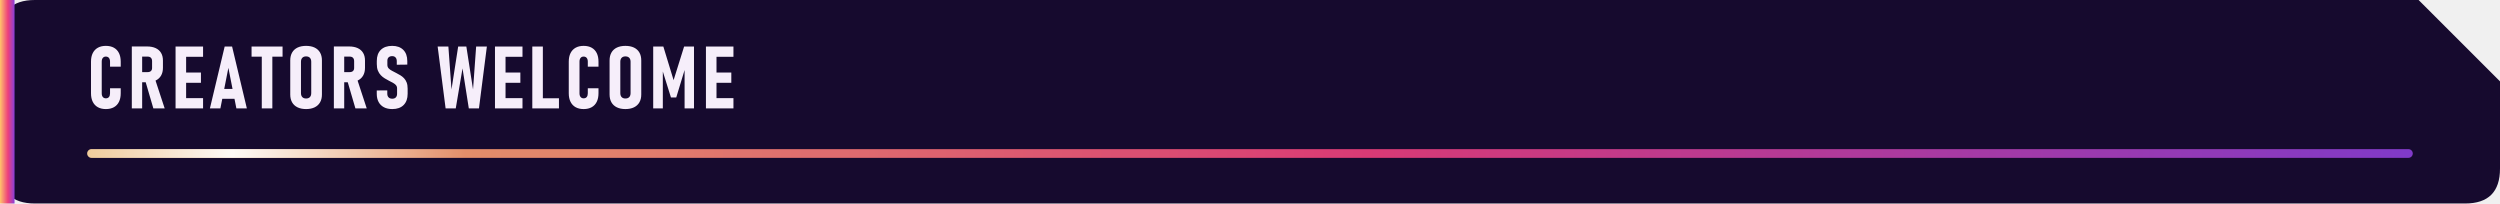
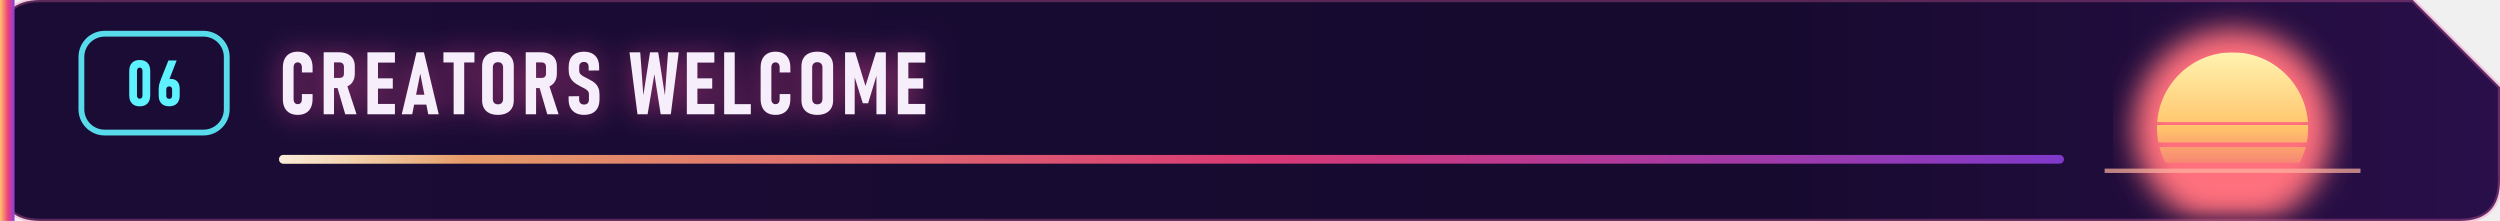
- <svg xmlns="http://www.w3.org/2000/svg" viewBox="0 0 860 70" width="860" height="70" role="img" aria-label="Creators welcome">
+ <svg xmlns="http://www.w3.org/2000/svg" viewBox="0 0 860 76" width="860" height="76" role="img" aria-label="Creators welcome">
  <defs>
    <linearGradient id="ink" x1="0" y1="0" x2="1" y2="0">
      <stop offset="0" stop-color="#ffc46b" />
      <stop offset=".55" stop-color="#ee3f7c" />
      <stop offset="1" stop-color="#8b3fd9" />
    </linearGradient>
+     <linearGradient id="sun" x1="0" y1="0" x2="0" y2="1">
+       <stop offset="0" stop-color="#fff3b0" />
+       <stop offset=".5" stop-color="#ffc46b" />
+       <stop offset="1" stop-color="#ee3f7c" />
+     </linearGradient>
+     <linearGradient id="plate" x1="0" y1="0" x2="1" y2="0">
+       <stop offset="0" stop-color="#1b0c36" />
+       <stop offset=".7" stop-color="#160a2e" />
+       <stop offset="1" stop-color="#2a0f4a" />
+     </linearGradient>
    <linearGradient id="shine" x1="0" y1="0" x2="1" y2="0">
      <stop offset="0" stop-color="#fff" stop-opacity="0" />
      <stop offset=".5" stop-color="#fff" stop-opacity=".95" />
      <stop offset="1" stop-color="#fff" stop-opacity="0" />
    </linearGradient>
+     <filter id="glow" x="-10%" y="-60%" width="120%" height="220%">
+       <feGaussianBlur stdDeviation="5" />
+     </filter>
    <clipPath id="line">
-       <rect x="30" y="51.299" width="800" height="3" rx="1.5" />
+       <rect x="96" y="53.299" width="614" height="3" rx="1.5" />
    </clipPath>
+     <mask id="sm">
+       <circle cx="768" cy="44" r="26" fill="#fff" />
+       <rect x="742" y="58" width="52" height="20" fill="#000" />
+       <rect x="742" y="42" width="52" height="1.0" fill="#000" />
+       <rect x="742" y="49" width="52" height="1.6" fill="#000" />
+       <rect x="742" y="56" width="52" height="2.2" fill="#000" />
+       <rect x="742" y="63" width="52" height="2.8" fill="#000" />
+       <rect x="742" y="70" width="52" height="3.4" fill="#000" />
+     </mask>
  </defs>
  <style>
  .run { animation: run 4.5s ease-in-out infinite; }
  @keyframes run { 0% { transform: translateX(-180px); } 55%, 100% { transform: translateX(900px); } }
-   @media (prefers-reduced-motion: reduce) { * { animation: none !important; } }
+   .on { animation: on 1.4s linear both; }
+   @keyframes on { 0% { opacity: 0; } 10% { opacity: .8; } 14% { opacity: .1; } 22% { opacity: 1; } 26% { opacity: .4; } 34%, 100% { opacity: 1; } }
+   .breathe { animation: breathe 4s ease-in-out infinite alternate; } @keyframes breathe { from { opacity: .35; } to { opacity: .8; } }
+   @media (prefers-reduced-motion: reduce) { .run, .up { animation: none !important; } .up { opacity: 1 !important; } }
</style>
-   <path d="M0,12 Q0,0 12,0 H832 L860,28 V58 Q860,70 848,70 H12 Q0,70 0,58 Z" fill="#160a2e" />
-   <rect x="0" y="0" width="5" height="70" fill="url(#ink)" />
-   <g fill="#f6eefa">
-     <path transform="translate(30.0 16.0)" d="M6.416 21.519Q4.805 21.519 3.662 20.881Q2.52 20.244 1.912 19.028Q1.304 17.812 1.304 16.099V5.2Q1.304 3.472 1.912 2.263Q2.52 1.055 3.662 0.417Q4.805 -0.22 6.416 -0.22Q8.042 -0.22 9.185 0.417Q10.327 1.055 10.928 2.271Q11.528 3.486 11.528 5.215V6.929H7.852V5.215Q7.852 4.673 7.69 4.285Q7.529 3.896 7.207 3.677Q6.885 3.457 6.416 3.457Q5.757 3.457 5.376 3.918Q4.995 4.38 4.995 5.2V16.099Q4.995 16.919 5.376 17.373Q5.757 17.827 6.416 17.827Q7.119 17.827 7.485 17.366Q7.852 16.904 7.852 16.084V14.37H11.528V16.084Q11.528 17.812 10.928 19.028Q10.327 20.244 9.185 20.881Q8.042 21.519 6.416 21.519ZM16.969 12.29V8.804H20.807Q21.524 8.804 21.92 8.43Q22.315 8.057 22.315 7.397V5.024Q22.315 4.292 21.92 3.882Q21.524 3.472 20.807 3.472H16.969V-0.015H20.587Q22.315 -0.015 23.539 0.549Q24.762 1.113 25.406 2.197Q26.051 3.281 26.051 4.819V7.31Q26.051 8.892 25.406 10.005Q24.762 11.118 23.539 11.704Q22.315 12.29 20.587 12.29ZM15.343 21.299V-0.015H18.902V21.299ZM22.755 21.299 19.928 11.631 23.253 10.957 26.651 21.299ZM30.393 21.299V0.0H34.025V21.299ZM32.004 21.299V17.754H39.855V21.299ZM32.004 12.48V8.95H39.123V12.48ZM32.004 3.545V0.0H39.855V3.545ZM42.205 21.299 47.288 0.0H49.837L54.92 21.299H51.316L48.562 7.339L45.809 21.299ZM45.662 17.988V14.59H51.463V17.988ZM60.053 21.299V1.787H63.686V21.299ZM56.537 3.486V0.0H67.201V3.486ZM75.293 21.519Q73.579 21.519 72.356 20.925Q71.132 20.332 70.488 19.211Q69.844 18.091 69.844 16.509V4.79Q69.844 3.193 70.488 2.073Q71.132 0.952 72.356 0.366Q73.579 -0.22 75.293 -0.22Q77.007 -0.22 78.23 0.366Q79.454 0.952 80.098 2.073Q80.742 3.193 80.742 4.79V16.509Q80.742 18.091 80.098 19.211Q79.454 20.332 78.23 20.925Q77.007 21.519 75.293 21.519ZM75.287 17.886Q76.143 17.886 76.604 17.403Q77.065 16.92 77.065 16.04V5.229Q77.065 4.368 76.604 3.883Q76.143 3.398 75.293 3.398Q74.458 3.398 73.997 3.883Q73.535 4.368 73.535 5.229V16.04Q73.535 16.92 73.997 17.403Q74.458 17.886 75.287 17.886ZM86.476 12.29V8.804H90.313Q91.031 8.804 91.427 8.43Q91.822 8.057 91.822 7.397V5.024Q91.822 4.292 91.427 3.882Q91.031 3.472 90.313 3.472H86.476V-0.015H90.094Q91.822 -0.015 93.045 0.549Q94.269 1.113 94.913 2.197Q95.558 3.281 95.558 4.819V7.31Q95.558 8.892 94.913 10.005Q94.269 11.118 93.045 11.704Q91.822 12.29 90.094 12.29ZM84.85 21.299V-0.015H88.409V21.299ZM92.262 21.299 89.435 11.631 92.76 10.957 96.158 21.299ZM104.953 21.519Q103.269 21.519 102.075 20.896Q100.881 20.273 100.244 19.102Q99.606 17.93 99.606 16.26V15.117L103.225 15.088V16.23Q103.225 17.036 103.679 17.498Q104.133 17.959 104.938 17.959Q105.729 17.959 106.162 17.505Q106.594 17.051 106.594 16.26V14.399Q106.594 13.74 106.206 13.293Q105.817 12.847 105.173 12.488Q104.528 12.129 103.781 11.763Q103.063 11.396 102.324 10.942Q101.584 10.488 100.976 9.851Q100.368 9.214 99.995 8.291Q99.621 7.368 99.621 6.064V4.966Q99.621 2.505 101.005 1.143Q102.39 -0.22 104.909 -0.22Q107.355 -0.22 108.732 1.157Q110.109 2.534 110.109 5.024V6.226L106.491 6.27V5.054Q106.491 4.233 106.074 3.772Q105.656 3.311 104.909 3.311Q104.118 3.311 103.686 3.728Q103.254 4.146 103.254 4.878V6.299Q103.254 7.046 103.701 7.522Q104.147 7.998 104.858 8.357Q105.568 8.716 106.359 9.141Q107.048 9.492 107.729 9.902Q108.41 10.312 108.974 10.898Q109.538 11.484 109.882 12.349Q110.227 13.213 110.227 14.487V16.26Q110.227 18.75 108.842 20.134Q107.458 21.519 104.953 21.519ZM125.312 14.78 127.611 0.0H130.424L132.724 14.78L133.793 0.0H137.484L134.76 21.299H131.273L129.105 7.529L126.776 21.299H123.29L120.551 0.0H124.242ZM140.273 21.299V0.0H143.906V21.299ZM141.885 21.299V17.754H149.736V21.299ZM141.885 12.48V8.95H149.004V12.48ZM141.885 3.545V0.0H149.736V3.545ZM153.111 21.299V0.0H156.744V21.299ZM154.605 21.299V17.812H162.281V21.299ZM170.769 21.519Q169.157 21.519 168.015 20.881Q166.872 20.244 166.264 19.028Q165.656 17.812 165.656 16.099V5.2Q165.656 3.472 166.264 2.263Q166.872 1.055 168.015 0.417Q169.157 -0.22 170.769 -0.22Q172.395 -0.22 173.537 0.417Q174.68 1.055 175.28 2.271Q175.881 3.486 175.881 5.215V6.929H172.204V5.215Q172.204 4.673 172.043 4.285Q171.882 3.896 171.56 3.677Q171.237 3.457 170.769 3.457Q170.109 3.457 169.729 3.918Q169.348 4.38 169.348 5.2V16.099Q169.348 16.919 169.729 17.373Q170.109 17.827 170.769 17.827Q171.472 17.827 171.838 17.366Q172.204 16.904 172.204 16.084V14.37H175.881V16.084Q175.881 17.812 175.28 19.028Q174.68 20.244 173.537 20.881Q172.395 21.519 170.769 21.519ZM185.145 21.519Q183.43 21.519 182.207 20.925Q180.984 20.332 180.34 19.211Q179.695 18.091 179.695 16.509V4.79Q179.695 3.193 180.34 2.073Q180.984 0.952 182.207 0.366Q183.43 -0.22 185.145 -0.22Q186.859 -0.22 188.082 0.366Q189.305 0.952 189.949 2.073Q190.594 3.193 190.594 4.79V16.509Q190.594 18.091 189.949 19.211Q189.305 20.332 188.082 20.925Q186.859 21.519 185.145 21.519ZM185.139 17.886Q185.994 17.886 186.456 17.403Q186.917 16.92 186.917 16.04V5.229Q186.917 4.368 186.456 3.883Q185.995 3.398 185.145 3.398Q184.31 3.398 183.848 3.883Q183.387 4.368 183.387 5.229V16.04Q183.387 16.92 183.848 17.403Q184.31 17.886 185.139 17.886ZM201.718 11.572 205.336 0.0H208.734V21.299H205.497V6.431L205.717 7.368L202.626 17.534H200.81L197.719 7.661L198.012 6.431V21.299H194.701V0.0H198.188ZM212.842 21.299V0.0H216.475V21.299ZM214.453 21.299V17.754H222.305V21.299ZM214.453 12.48V8.95H221.572V12.48ZM214.453 3.545V0.0H222.305V3.545Z" />
+   <path d="M0,14 Q0,0 14,0 H830 L860,30 V62 Q860,76 846,76 H14 Q0,76 0,62 Z" fill="url(#plate)" />
+   <path d="M0,14 Q0,0 14,0 H830 L860,30 V62 Q860,76 846,76 H14 Q0,76 0,62 Z" fill="none" stroke="#ff6fb5" stroke-opacity=".28" stroke-width="1.5" />
+   <rect x="0" y="0" width="5" height="76" fill="url(#ink)" />
+   <circle class="breathe" cx="768" cy="44" r="34" fill="#ff6f7d" filter="url(#glow)" />
+   <rect x="742" y="18" width="52" height="52" fill="url(#sun)" mask="url(#sm)" />
+   <rect x="724" y="58" width="88" height="1.5" fill="#ffb3a0" opacity=".7" />
+   <g class="on">
+     <rect x="28" y="11.6" width="50" height="34" rx="8" fill="none" stroke="#5ef2ff" stroke-width="2" opacity=".9" />
+     <g fill="#5ef2ff" transform="translate(43.5 20.8)">
+       <path transform="translate(0.0 0.0)" d="M4.566 15.78Q2.847 15.78 1.901 14.797Q0.956 13.814 0.956 12.021V3.599Q0.956 1.805 1.902 0.822Q2.848 -0.161 4.565 -0.161Q6.283 -0.161 7.229 0.822Q8.175 1.805 8.175 3.599V12.021Q8.175 13.814 7.229 14.797Q6.284 15.78 4.566 15.78ZM4.569 13.159Q5.006 13.159 5.258 12.858Q5.511 12.558 5.511 12.021V3.599Q5.511 3.062 5.256 2.761Q5.002 2.46 4.569 2.46Q4.136 2.46 3.878 2.761Q3.62 3.062 3.62 3.599V12.021Q3.62 12.558 3.876 12.858Q4.133 13.159 4.569 13.159ZM14.694 15.77Q12.975 15.77 12.03 14.808Q11.085 13.847 11.085 12.085V10.044Q11.085 8.809 11.337 7.949Q11.59 7.09 11.987 6.112L14.436 0.0H17.272L14.254 7.788L13.405 7.401Q14.168 6.338 15.231 6.338Q16.687 6.338 17.501 7.235Q18.314 8.132 18.314 9.775V12.074Q18.314 13.825 17.363 14.797Q16.413 15.77 14.694 15.77ZM14.697 13.202Q15.177 13.202 15.441 12.935Q15.704 12.667 15.704 12.125V9.969Q15.704 9.459 15.441 9.187Q15.177 8.916 14.694 8.916Q14.233 8.916 13.964 9.193Q13.695 9.47 13.695 9.982V12.128Q13.695 12.667 13.964 12.935Q14.232 13.202 14.697 13.202Z" />
+     </g>
+     <g fill="#ff4fa3" opacity=".55" filter="url(#glow)">
+       <path transform="translate(96.0 18.0)" d="M6.416 21.519Q4.805 21.519 3.662 20.881Q2.52 20.244 1.912 19.028Q1.304 17.812 1.304 16.099V5.2Q1.304 3.472 1.912 2.263Q2.52 1.055 3.662 0.417Q4.805 -0.22 6.416 -0.22Q8.042 -0.22 9.185 0.417Q10.327 1.055 10.928 2.271Q11.528 3.486 11.528 5.215V6.929H7.852V5.215Q7.852 4.673 7.69 4.285Q7.529 3.896 7.207 3.677Q6.885 3.457 6.416 3.457Q5.757 3.457 5.376 3.918Q4.995 4.38 4.995 5.2V16.099Q4.995 16.919 5.376 17.373Q5.757 17.827 6.416 17.827Q7.119 17.827 7.485 17.366Q7.852 16.904 7.852 16.084V14.37H11.528V16.084Q11.528 17.812 10.928 19.028Q10.327 20.244 9.185 20.881Q8.042 21.519 6.416 21.519ZM16.969 12.29V8.804H20.807Q21.524 8.804 21.92 8.43Q22.315 8.057 22.315 7.397V5.024Q22.315 4.292 21.92 3.882Q21.524 3.472 20.807 3.472H16.969V-0.015H20.587Q22.315 -0.015 23.539 0.549Q24.762 1.113 25.406 2.197Q26.051 3.281 26.051 4.819V7.31Q26.051 8.892 25.406 10.005Q24.762 11.118 23.539 11.704Q22.315 12.29 20.587 12.29ZM15.343 21.299V-0.015H18.902V21.299ZM22.755 21.299 19.928 11.631 23.253 10.957 26.651 21.299ZM30.393 21.299V0.0H34.025V21.299ZM32.004 21.299V17.754H39.855V21.299ZM32.004 12.48V8.95H39.123V12.48ZM32.004 3.545V0.0H39.855V3.545ZM42.205 21.299 47.288 0.0H49.837L54.92 21.299H51.316L48.562 7.339L45.809 21.299ZM45.662 17.988V14.59H51.463V17.988ZM60.053 21.299V1.787H63.686V21.299ZM56.537 3.486V0.0H67.201V3.486ZM75.293 21.519Q73.579 21.519 72.356 20.925Q71.132 20.332 70.488 19.211Q69.844 18.091 69.844 16.509V4.79Q69.844 3.193 70.488 2.073Q71.132 0.952 72.356 0.366Q73.579 -0.22 75.293 -0.22Q77.007 -0.22 78.23 0.366Q79.454 0.952 80.098 2.073Q80.742 3.193 80.742 4.79V16.509Q80.742 18.091 80.098 19.211Q79.454 20.332 78.23 20.925Q77.007 21.519 75.293 21.519ZM75.287 17.886Q76.143 17.886 76.604 17.403Q77.065 16.92 77.065 16.04V5.229Q77.065 4.368 76.604 3.883Q76.143 3.398 75.293 3.398Q74.458 3.398 73.997 3.883Q73.535 4.368 73.535 5.229V16.04Q73.535 16.92 73.997 17.403Q74.458 17.886 75.287 17.886ZM86.476 12.29V8.804H90.313Q91.031 8.804 91.427 8.43Q91.822 8.057 91.822 7.397V5.024Q91.822 4.292 91.427 3.882Q91.031 3.472 90.313 3.472H86.476V-0.015H90.094Q91.822 -0.015 93.045 0.549Q94.269 1.113 94.913 2.197Q95.558 3.281 95.558 4.819V7.31Q95.558 8.892 94.913 10.005Q94.269 11.118 93.045 11.704Q91.822 12.29 90.094 12.29ZM84.85 21.299V-0.015H88.409V21.299ZM92.262 21.299 89.435 11.631 92.76 10.957 96.158 21.299ZM104.953 21.519Q103.269 21.519 102.075 20.896Q100.881 20.273 100.244 19.102Q99.606 17.93 99.606 16.26V15.117L103.225 15.088V16.23Q103.225 17.036 103.679 17.498Q104.133 17.959 104.938 17.959Q105.729 17.959 106.162 17.505Q106.594 17.051 106.594 16.26V14.399Q106.594 13.74 106.206 13.293Q105.817 12.847 105.173 12.488Q104.528 12.129 103.781 11.763Q103.063 11.396 102.324 10.942Q101.584 10.488 100.976 9.851Q100.368 9.214 99.995 8.291Q99.621 7.368 99.621 6.064V4.966Q99.621 2.505 101.005 1.143Q102.39 -0.22 104.909 -0.22Q107.355 -0.22 108.732 1.157Q110.109 2.534 110.109 5.024V6.226L106.491 6.27V5.054Q106.491 4.233 106.074 3.772Q105.656 3.311 104.909 3.311Q104.118 3.311 103.686 3.728Q103.254 4.146 103.254 4.878V6.299Q103.254 7.046 103.701 7.522Q104.147 7.998 104.858 8.357Q105.568 8.716 106.359 9.141Q107.048 9.492 107.729 9.902Q108.41 10.312 108.974 10.898Q109.538 11.484 109.882 12.349Q110.227 13.213 110.227 14.487V16.26Q110.227 18.75 108.842 20.134Q107.458 21.519 104.953 21.519ZM125.312 14.78 127.611 0.0H130.424L132.724 14.78L133.793 0.0H137.484L134.76 21.299H131.273L129.105 7.529L126.776 21.299H123.29L120.551 0.0H124.242ZM140.273 21.299V0.0H143.906V21.299ZM141.885 21.299V17.754H149.736V21.299ZM141.885 12.48V8.95H149.004V12.48ZM141.885 3.545V0.0H149.736V3.545ZM153.111 21.299V0.0H156.744V21.299ZM154.605 21.299V17.812H162.281V21.299ZM170.769 21.519Q169.157 21.519 168.015 20.881Q166.872 20.244 166.264 19.028Q165.656 17.812 165.656 16.099V5.2Q165.656 3.472 166.264 2.263Q166.872 1.055 168.015 0.417Q169.157 -0.22 170.769 -0.22Q172.395 -0.22 173.537 0.417Q174.68 1.055 175.28 2.271Q175.881 3.486 175.881 5.215V6.929H172.204V5.215Q172.204 4.673 172.043 4.285Q171.882 3.896 171.56 3.677Q171.237 3.457 170.769 3.457Q170.109 3.457 169.729 3.918Q169.348 4.38 169.348 5.2V16.099Q169.348 16.919 169.729 17.373Q170.109 17.827 170.769 17.827Q171.472 17.827 171.838 17.366Q172.204 16.904 172.204 16.084V14.37H175.881V16.084Q175.881 17.812 175.28 19.028Q174.68 20.244 173.537 20.881Q172.395 21.519 170.769 21.519ZM185.145 21.519Q183.43 21.519 182.207 20.925Q180.984 20.332 180.34 19.211Q179.695 18.091 179.695 16.509V4.79Q179.695 3.193 180.34 2.073Q180.984 0.952 182.207 0.366Q183.43 -0.22 185.145 -0.22Q186.859 -0.22 188.082 0.366Q189.305 0.952 189.949 2.073Q190.594 3.193 190.594 4.79V16.509Q190.594 18.091 189.949 19.211Q189.305 20.332 188.082 20.925Q186.859 21.519 185.145 21.519ZM185.139 17.886Q185.994 17.886 186.456 17.403Q186.917 16.92 186.917 16.04V5.229Q186.917 4.368 186.456 3.883Q185.995 3.398 185.145 3.398Q184.31 3.398 183.848 3.883Q183.387 4.368 183.387 5.229V16.04Q183.387 16.92 183.848 17.403Q184.31 17.886 185.139 17.886ZM201.718 11.572 205.336 0.0H208.734V21.299H205.497V6.431L205.717 7.368L202.626 17.534H200.81L197.719 7.661L198.012 6.431V21.299H194.701V0.0H198.188ZM212.842 21.299V0.0H216.475V21.299ZM214.453 21.299V17.754H222.305V21.299ZM214.453 12.48V8.95H221.572V12.48ZM214.453 3.545V0.0H222.305V3.545Z" />
+     </g>
+     <g fill="#f6eefa">
+       <path transform="translate(96.0 18.0)" d="M6.416 21.519Q4.805 21.519 3.662 20.881Q2.52 20.244 1.912 19.028Q1.304 17.812 1.304 16.099V5.2Q1.304 3.472 1.912 2.263Q2.52 1.055 3.662 0.417Q4.805 -0.22 6.416 -0.22Q8.042 -0.22 9.185 0.417Q10.327 1.055 10.928 2.271Q11.528 3.486 11.528 5.215V6.929H7.852V5.215Q7.852 4.673 7.69 4.285Q7.529 3.896 7.207 3.677Q6.885 3.457 6.416 3.457Q5.757 3.457 5.376 3.918Q4.995 4.38 4.995 5.2V16.099Q4.995 16.919 5.376 17.373Q5.757 17.827 6.416 17.827Q7.119 17.827 7.485 17.366Q7.852 16.904 7.852 16.084V14.37H11.528V16.084Q11.528 17.812 10.928 19.028Q10.327 20.244 9.185 20.881Q8.042 21.519 6.416 21.519ZM16.969 12.29V8.804H20.807Q21.524 8.804 21.92 8.43Q22.315 8.057 22.315 7.397V5.024Q22.315 4.292 21.92 3.882Q21.524 3.472 20.807 3.472H16.969V-0.015H20.587Q22.315 -0.015 23.539 0.549Q24.762 1.113 25.406 2.197Q26.051 3.281 26.051 4.819V7.31Q26.051 8.892 25.406 10.005Q24.762 11.118 23.539 11.704Q22.315 12.29 20.587 12.29ZM15.343 21.299V-0.015H18.902V21.299ZM22.755 21.299 19.928 11.631 23.253 10.957 26.651 21.299ZM30.393 21.299V0.0H34.025V21.299ZM32.004 21.299V17.754H39.855V21.299ZM32.004 12.48V8.95H39.123V12.48ZM32.004 3.545V0.0H39.855V3.545ZM42.205 21.299 47.288 0.0H49.837L54.92 21.299H51.316L48.562 7.339L45.809 21.299ZM45.662 17.988V14.59H51.463V17.988ZM60.053 21.299V1.787H63.686V21.299ZM56.537 3.486V0.0H67.201V3.486ZM75.293 21.519Q73.579 21.519 72.356 20.925Q71.132 20.332 70.488 19.211Q69.844 18.091 69.844 16.509V4.79Q69.844 3.193 70.488 2.073Q71.132 0.952 72.356 0.366Q73.579 -0.22 75.293 -0.22Q77.007 -0.22 78.23 0.366Q79.454 0.952 80.098 2.073Q80.742 3.193 80.742 4.79V16.509Q80.742 18.091 80.098 19.211Q79.454 20.332 78.23 20.925Q77.007 21.519 75.293 21.519ZM75.287 17.886Q76.143 17.886 76.604 17.403Q77.065 16.92 77.065 16.04V5.229Q77.065 4.368 76.604 3.883Q76.143 3.398 75.293 3.398Q74.458 3.398 73.997 3.883Q73.535 4.368 73.535 5.229V16.04Q73.535 16.92 73.997 17.403Q74.458 17.886 75.287 17.886ZM86.476 12.29V8.804H90.313Q91.031 8.804 91.427 8.43Q91.822 8.057 91.822 7.397V5.024Q91.822 4.292 91.427 3.882Q91.031 3.472 90.313 3.472H86.476V-0.015H90.094Q91.822 -0.015 93.045 0.549Q94.269 1.113 94.913 2.197Q95.558 3.281 95.558 4.819V7.31Q95.558 8.892 94.913 10.005Q94.269 11.118 93.045 11.704Q91.822 12.29 90.094 12.29ZM84.85 21.299V-0.015H88.409V21.299ZM92.262 21.299 89.435 11.631 92.76 10.957 96.158 21.299ZM104.953 21.519Q103.269 21.519 102.075 20.896Q100.881 20.273 100.244 19.102Q99.606 17.93 99.606 16.26V15.117L103.225 15.088V16.23Q103.225 17.036 103.679 17.498Q104.133 17.959 104.938 17.959Q105.729 17.959 106.162 17.505Q106.594 17.051 106.594 16.26V14.399Q106.594 13.74 106.206 13.293Q105.817 12.847 105.173 12.488Q104.528 12.129 103.781 11.763Q103.063 11.396 102.324 10.942Q101.584 10.488 100.976 9.851Q100.368 9.214 99.995 8.291Q99.621 7.368 99.621 6.064V4.966Q99.621 2.505 101.005 1.143Q102.39 -0.22 104.909 -0.22Q107.355 -0.22 108.732 1.157Q110.109 2.534 110.109 5.024V6.226L106.491 6.27V5.054Q106.491 4.233 106.074 3.772Q105.656 3.311 104.909 3.311Q104.118 3.311 103.686 3.728Q103.254 4.146 103.254 4.878V6.299Q103.254 7.046 103.701 7.522Q104.147 7.998 104.858 8.357Q105.568 8.716 106.359 9.141Q107.048 9.492 107.729 9.902Q108.41 10.312 108.974 10.898Q109.538 11.484 109.882 12.349Q110.227 13.213 110.227 14.487V16.26Q110.227 18.75 108.842 20.134Q107.458 21.519 104.953 21.519ZM125.312 14.78 127.611 0.0H130.424L132.724 14.78L133.793 0.0H137.484L134.76 21.299H131.273L129.105 7.529L126.776 21.299H123.29L120.551 0.0H124.242ZM140.273 21.299V0.0H143.906V21.299ZM141.885 21.299V17.754H149.736V21.299ZM141.885 12.48V8.95H149.004V12.48ZM141.885 3.545V0.0H149.736V3.545ZM153.111 21.299V0.0H156.744V21.299ZM154.605 21.299V17.812H162.281V21.299ZM170.769 21.519Q169.157 21.519 168.015 20.881Q166.872 20.244 166.264 19.028Q165.656 17.812 165.656 16.099V5.2Q165.656 3.472 166.264 2.263Q166.872 1.055 168.015 0.417Q169.157 -0.22 170.769 -0.22Q172.395 -0.22 173.537 0.417Q174.68 1.055 175.28 2.271Q175.881 3.486 175.881 5.215V6.929H172.204V5.215Q172.204 4.673 172.043 4.285Q171.882 3.896 171.56 3.677Q171.237 3.457 170.769 3.457Q170.109 3.457 169.729 3.918Q169.348 4.38 169.348 5.2V16.099Q169.348 16.919 169.729 17.373Q170.109 17.827 170.769 17.827Q171.472 17.827 171.838 17.366Q172.204 16.904 172.204 16.084V14.37H175.881V16.084Q175.881 17.812 175.28 19.028Q174.68 20.244 173.537 20.881Q172.395 21.519 170.769 21.519ZM185.145 21.519Q183.43 21.519 182.207 20.925Q180.984 20.332 180.34 19.211Q179.695 18.091 179.695 16.509V4.79Q179.695 3.193 180.34 2.073Q180.984 0.952 182.207 0.366Q183.43 -0.22 185.145 -0.22Q186.859 -0.22 188.082 0.366Q189.305 0.952 189.949 2.073Q190.594 3.193 190.594 4.79V16.509Q190.594 18.091 189.949 19.211Q189.305 20.332 188.082 20.925Q186.859 21.519 185.145 21.519ZM185.139 17.886Q185.994 17.886 186.456 17.403Q186.917 16.92 186.917 16.04V5.229Q186.917 4.368 186.456 3.883Q185.995 3.398 185.145 3.398Q184.31 3.398 183.848 3.883Q183.387 4.368 183.387 5.229V16.04Q183.387 16.92 183.848 17.403Q184.31 17.886 185.139 17.886ZM201.718 11.572 205.336 0.0H208.734V21.299H205.497V6.431L205.717 7.368L202.626 17.534H200.81L197.719 7.661L198.012 6.431V21.299H194.701V0.0H198.188ZM212.842 21.299V0.0H216.475V21.299ZM214.453 21.299V17.754H222.305V21.299ZM214.453 12.48V8.95H221.572V12.48ZM214.453 3.545V0.0H222.305V3.545Z" />
+     </g>
  </g>
-   <rect x="30" y="51.299" width="800" height="3" rx="1.5" fill="url(#ink)" opacity=".9" />
+   <rect x="96" y="53.299" width="614" height="3" rx="1.5" fill="url(#ink)" opacity=".9" />
  <g clip-path="url(#line)">
-     <rect class="run" x="0" y="49.299" width="160" height="7" fill="url(#shine)" />
+     <rect class="run" x="0" y="51.299" width="160" height="7" fill="url(#shine)" />
  </g>
</svg>
